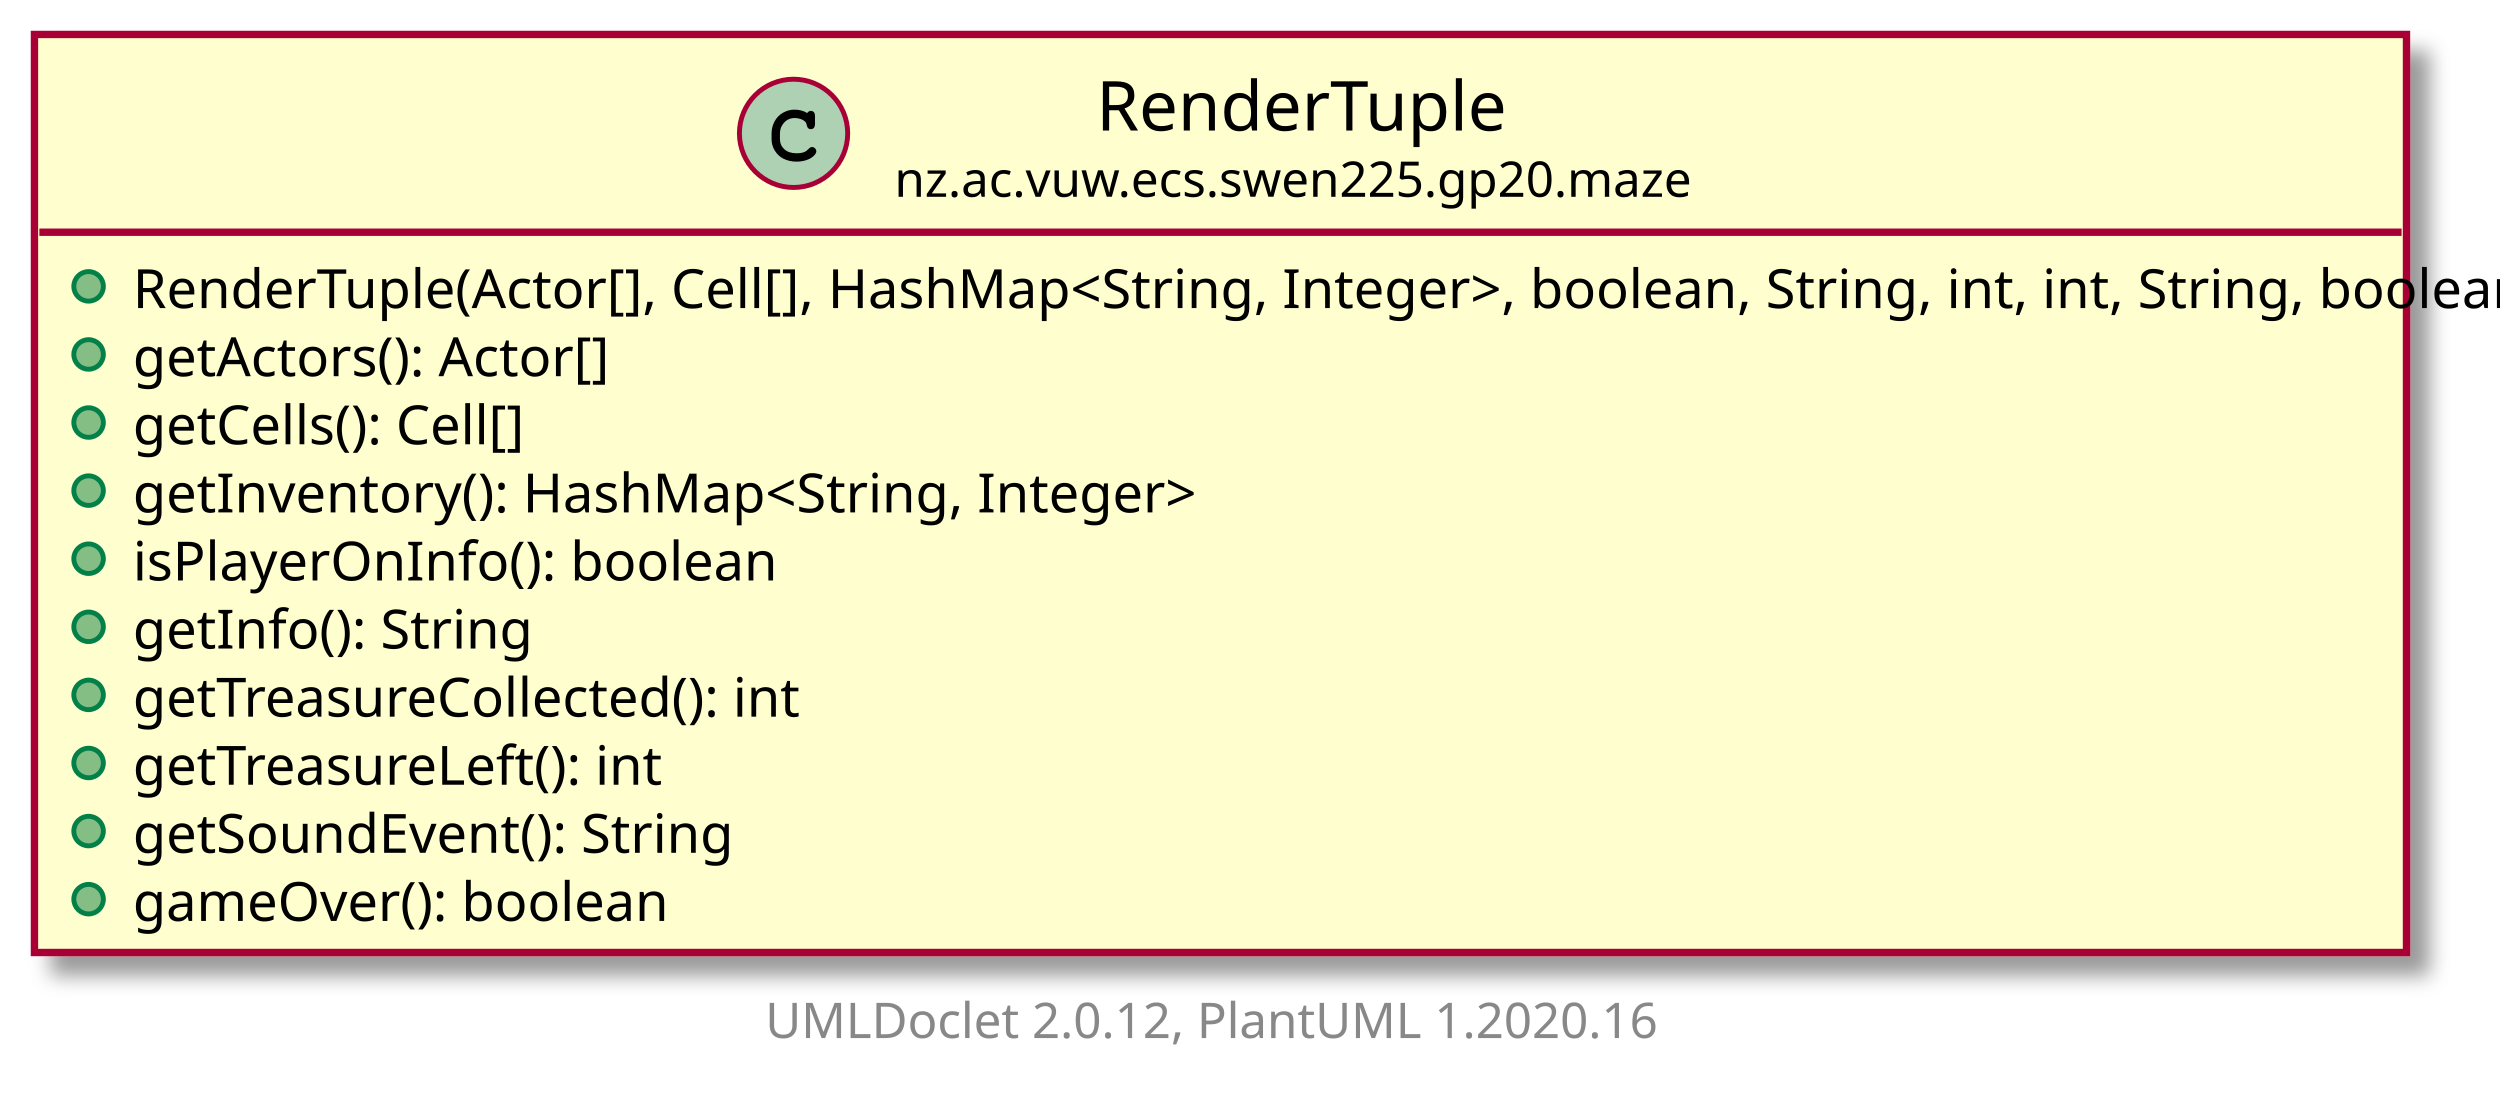
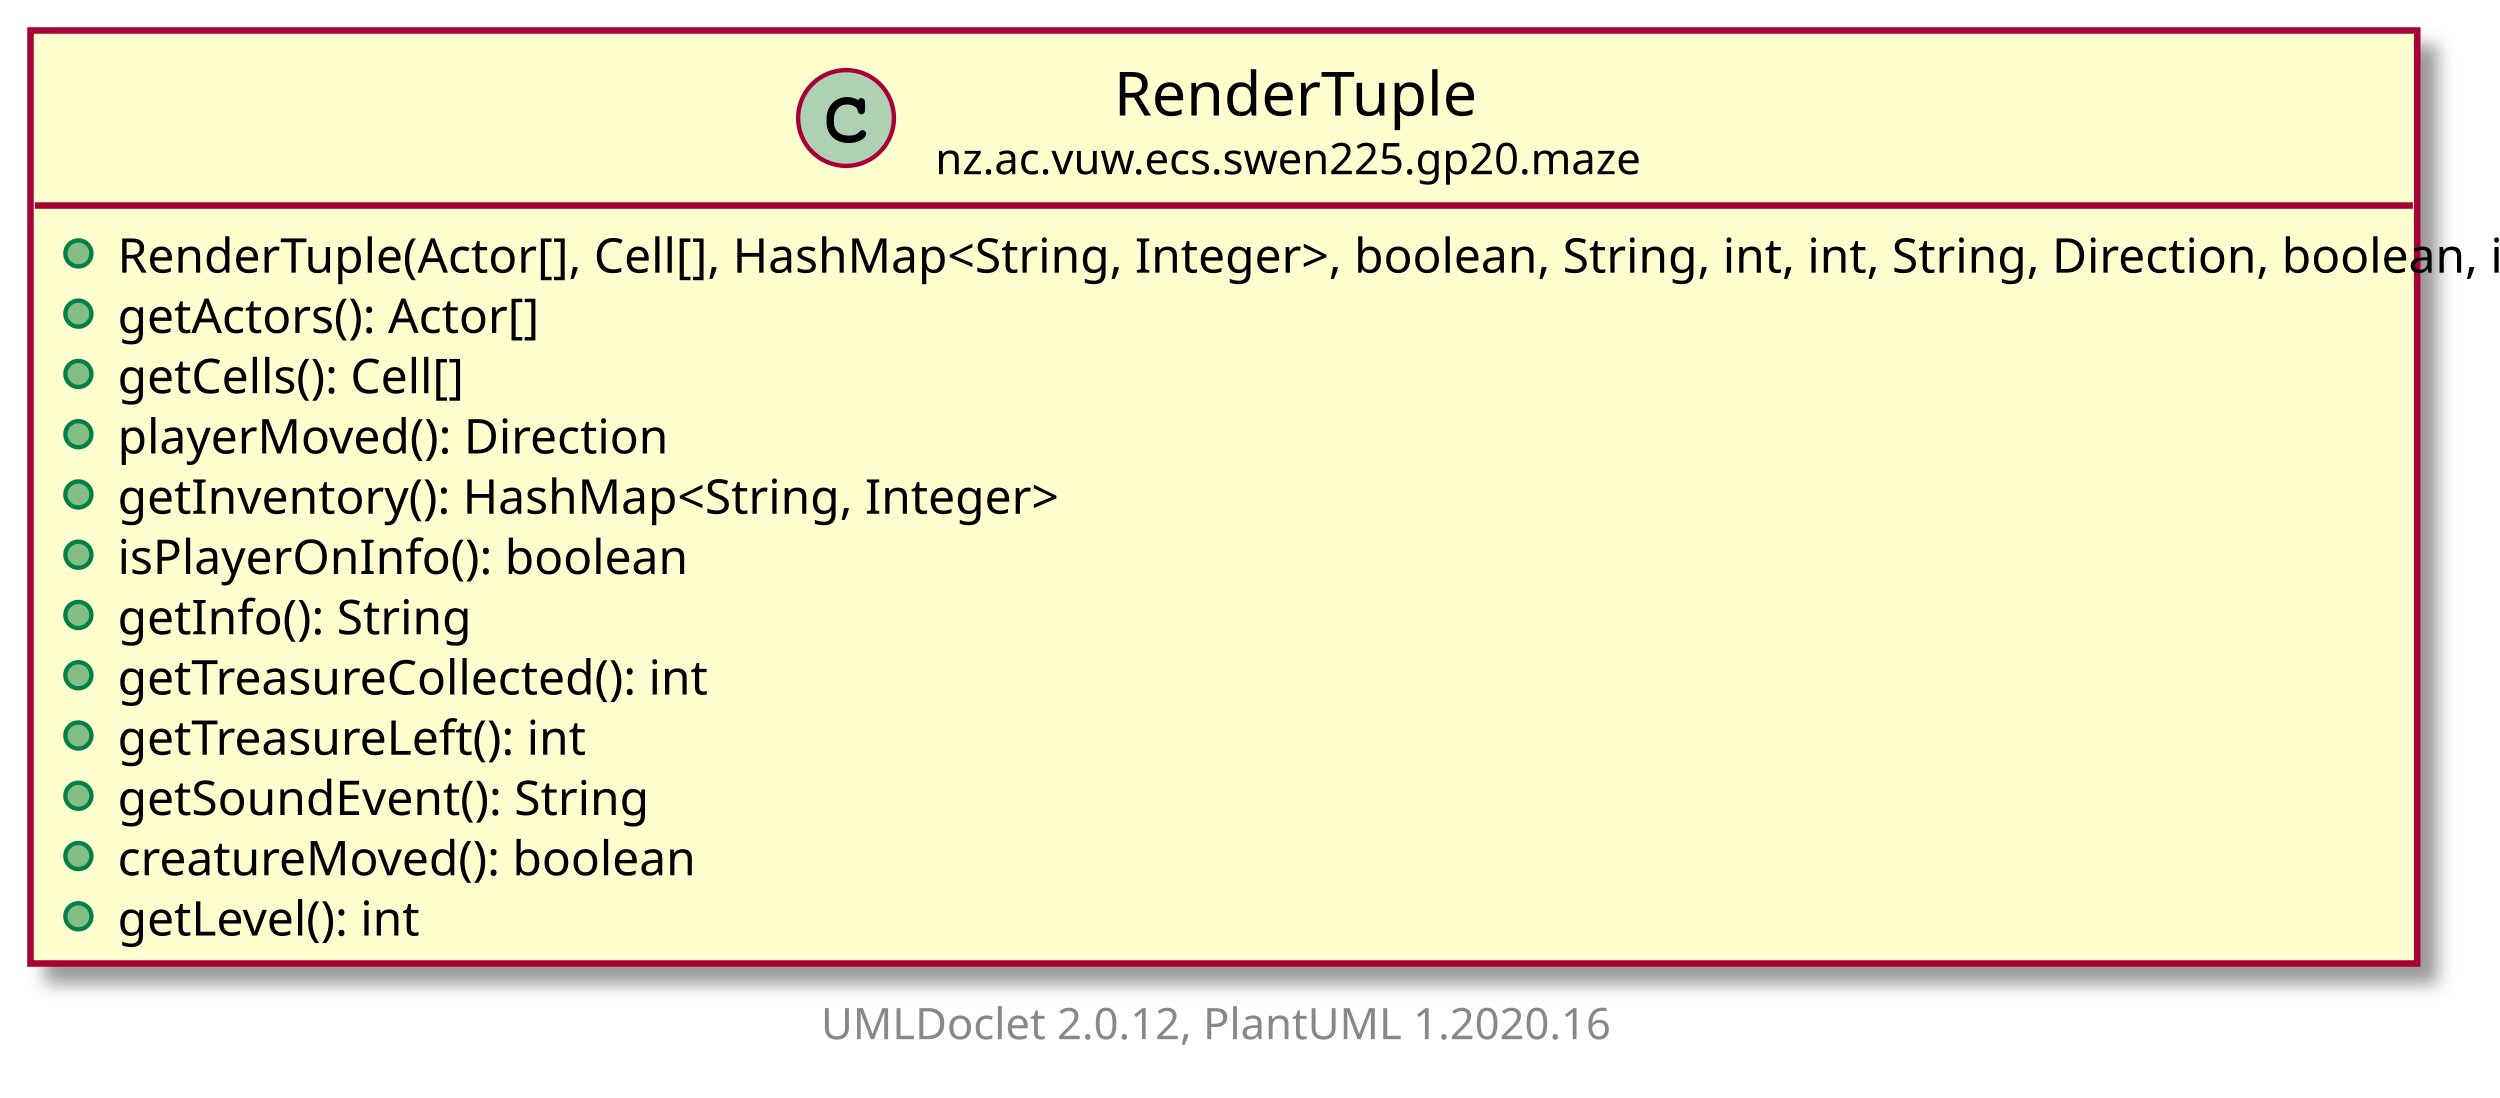
- <svg xmlns="http://www.w3.org/2000/svg" xmlns:xlink="http://www.w3.org/1999/xlink" contentScriptType="application/ecmascript" contentStyleType="text/css" height="224px" preserveAspectRatio="none" style="width:508px;height:224px;" version="1.1" viewBox="0 0 508 224" width="508px" zoomAndPan="magnify">
+ <svg xmlns="http://www.w3.org/2000/svg" xmlns:xlink="http://www.w3.org/1999/xlink" contentScriptType="application/ecmascript" contentStyleType="text/css" height="252px" preserveAspectRatio="none" style="width:574px;height:252px;" version="1.1" viewBox="0 0 574 252" width="574px" zoomAndPan="magnify">
  <defs>
-     <filter height="300%" id="f1qvhrm3ztgbp3" width="300%" x="-1" y="-1">
+     <filter height="300%" id="f1ejvwegio7nb5" width="300%" x="-1" y="-1">
      <feGaussianBlur result="blurOut" stdDeviation="2.0" />
      <feColorMatrix in="blurOut" result="blurOut2" type="matrix" values="0 0 0 0 0 0 0 0 0 0 0 0 0 0 0 0 0 0 .4 0" />
      <feOffset dx="4.0" dy="4.0" in="blurOut2" result="blurOut3" />
      <feBlend in="SourceGraphic" in2="blurOut3" mode="normal" />
    </filter>
  </defs>
  <g>
    <a href="RenderTuple.html" target="_top" title="RenderTuple.html" xlink:actuate="onRequest" xlink:href="RenderTuple.html" xlink:show="new" xlink:title="RenderTuple.html" xlink:type="simple">
-       <rect codeLine="5" fill="#FEFECE" filter="url(#f1qvhrm3ztgbp3)" height="186.547" id="nz.ac.vuw.ecs.swen225.gp20.maze.RenderTuple" style="stroke: #A80036; stroke-width: 1.5;" width="482" x="7" y="7" />
-       <ellipse cx="161.25" cy="27.094" fill="#ADD1B2" rx="11" ry="11" style="stroke: #A80036; stroke-width: 1.0;" />
-       <path d="M164.016,22.969 Q164.172,22.75 164.359,22.641 Q164.547,22.531 164.766,22.531 Q165.141,22.531 165.375,22.797 Q165.609,23.047 165.609,23.656 L165.609,25.109 Q165.609,25.719 165.375,25.984 Q165.141,26.25 164.766,26.25 Q164.422,26.25 164.219,26.047 Q164.016,25.859 163.906,25.344 Q163.859,24.984 163.672,24.797 Q163.344,24.422 162.734,24.203 Q162.125,23.984 161.5,23.984 Q160.734,23.984 160.094,24.312 Q159.469,24.641 158.969,25.391 Q158.484,26.141 158.484,27.172 L158.484,28.266 Q158.484,29.5 159.375,30.328 Q160.266,31.141 161.859,31.141 Q162.797,31.141 163.453,30.891 Q163.844,30.734 164.266,30.297 Q164.531,30.031 164.672,29.953 Q164.828,29.875 165.031,29.875 Q165.359,29.875 165.609,30.141 Q165.875,30.391 165.875,30.734 Q165.875,31.078 165.531,31.484 Q165.031,32.062 164.234,32.391 Q163.156,32.844 161.859,32.844 Q160.344,32.844 159.141,32.219 Q158.156,31.719 157.469,30.656 Q156.781,29.578 156.781,28.297 L156.781,27.141 Q156.781,25.812 157.391,24.672 Q158.016,23.516 159.109,22.906 Q160.203,22.281 161.438,22.281 Q162.172,22.281 162.812,22.453 Q163.469,22.609 164.016,22.969 Z " />
-       <text fill="#000000" font-family="sans-serif" font-size="14" lengthAdjust="spacingAndGlyphs" textLength="83" x="222.75" y="26.533">RenderTuple</text>
-       <text fill="#000000" font-family="sans-serif" font-size="10" lengthAdjust="spacingAndGlyphs" textLength="165" x="181.75" y="39.99">nz.ac.vuw.ecs.swen225.gp20.maze</text>
-       <line style="stroke: #A80036; stroke-width: 1.5;" x1="8" x2="488" y1="47.188" y2="47.188" />
+       <rect codeLine="5" fill="#FEFECE" filter="url(#f1ejvwegio7nb5)" height="214.219" id="nz.ac.vuw.ecs.swen225.gp20.maze.RenderTuple" style="stroke: #A80036; stroke-width: 1.5;" width="548" x="7" y="7" />
+       <ellipse cx="194.25" cy="27.094" fill="#ADD1B2" rx="11" ry="11" style="stroke: #A80036; stroke-width: 1.0;" />
+       <path d="M197.016,22.969 Q197.172,22.75 197.359,22.641 Q197.547,22.531 197.766,22.531 Q198.141,22.531 198.375,22.797 Q198.609,23.047 198.609,23.656 L198.609,25.109 Q198.609,25.719 198.375,25.984 Q198.141,26.25 197.766,26.25 Q197.422,26.25 197.219,26.047 Q197.016,25.859 196.906,25.344 Q196.859,24.984 196.672,24.797 Q196.344,24.422 195.734,24.203 Q195.125,23.984 194.5,23.984 Q193.734,23.984 193.094,24.312 Q192.469,24.641 191.969,25.391 Q191.484,26.141 191.484,27.172 L191.484,28.266 Q191.484,29.5 192.375,30.328 Q193.266,31.141 194.859,31.141 Q195.797,31.141 196.453,30.891 Q196.844,30.734 197.266,30.297 Q197.531,30.031 197.672,29.953 Q197.828,29.875 198.031,29.875 Q198.359,29.875 198.609,30.141 Q198.875,30.391 198.875,30.734 Q198.875,31.078 198.531,31.484 Q198.031,32.062 197.234,32.391 Q196.156,32.844 194.859,32.844 Q193.344,32.844 192.141,32.219 Q191.156,31.719 190.469,30.656 Q189.781,29.578 189.781,28.297 L189.781,27.141 Q189.781,25.812 190.391,24.672 Q191.016,23.516 192.109,22.906 Q193.203,22.281 194.438,22.281 Q195.172,22.281 195.812,22.453 Q196.469,22.609 197.016,22.969 Z " />
+       <text fill="#000000" font-family="sans-serif" font-size="14" lengthAdjust="spacingAndGlyphs" textLength="83" x="255.75" y="26.533">RenderTuple</text>
+       <text fill="#000000" font-family="sans-serif" font-size="10" lengthAdjust="spacingAndGlyphs" textLength="165" x="214.75" y="39.99">nz.ac.vuw.ecs.swen225.gp20.maze</text>
+       <line style="stroke: #A80036; stroke-width: 1.5;" x1="8" x2="554" y1="47.188" y2="47.188" />
      <ellipse cx="18" cy="58.188" fill="#84BE84" rx="3" ry="3" style="stroke: #038048; stroke-width: 1.0;" />
-       <text fill="#000000" font-family="sans-serif" font-size="11" lengthAdjust="spacingAndGlyphs" textLength="456" x="27" y="62.606">RenderTuple(Actor[], Cell[], HashMap&lt;String, Integer&gt;, boolean, String, int, int, String, boolean)</text>
+       <text fill="#000000" font-family="sans-serif" font-size="11" lengthAdjust="spacingAndGlyphs" textLength="522" x="27" y="62.606">RenderTuple(Actor[], Cell[], HashMap&lt;String, Integer&gt;, boolean, String, int, int, String, Direction, boolean, int)</text>
      <ellipse cx="18" cy="72.023" fill="#84BE84" rx="3" ry="3" style="stroke: #038048; stroke-width: 1.0;" />
      <text fill="#000000" font-family="sans-serif" font-size="11" lengthAdjust="spacingAndGlyphs" textLength="93" x="27" y="76.442">getActors(): Actor[]</text>
      <ellipse cx="18" cy="85.859" fill="#84BE84" rx="3" ry="3" style="stroke: #038048; stroke-width: 1.0;" />
      <text fill="#000000" font-family="sans-serif" font-size="11" lengthAdjust="spacingAndGlyphs" textLength="77" x="27" y="90.278">getCells(): Cell[]</text>
      <ellipse cx="18" cy="99.695" fill="#84BE84" rx="3" ry="3" style="stroke: #038048; stroke-width: 1.0;" />
-       <text fill="#000000" font-family="sans-serif" font-size="11" lengthAdjust="spacingAndGlyphs" textLength="202" x="27" y="104.114">getInventory(): HashMap&lt;String, Integer&gt;</text>
+       <text fill="#000000" font-family="sans-serif" font-size="11" lengthAdjust="spacingAndGlyphs" textLength="120" x="27" y="104.114">playerMoved(): Direction</text>
      <ellipse cx="18" cy="113.531" fill="#84BE84" rx="3" ry="3" style="stroke: #038048; stroke-width: 1.0;" />
-       <text fill="#000000" font-family="sans-serif" font-size="11" lengthAdjust="spacingAndGlyphs" textLength="124" x="27" y="117.95">isPlayerOnInfo(): boolean</text>
+       <text fill="#000000" font-family="sans-serif" font-size="11" lengthAdjust="spacingAndGlyphs" textLength="202" x="27" y="117.95">getInventory(): HashMap&lt;String, Integer&gt;</text>
      <ellipse cx="18" cy="127.367" fill="#84BE84" rx="3" ry="3" style="stroke: #038048; stroke-width: 1.0;" />
-       <text fill="#000000" font-family="sans-serif" font-size="11" lengthAdjust="spacingAndGlyphs" textLength="75" x="27" y="131.786">getInfo(): String</text>
+       <text fill="#000000" font-family="sans-serif" font-size="11" lengthAdjust="spacingAndGlyphs" textLength="124" x="27" y="131.786">isPlayerOnInfo(): boolean</text>
      <ellipse cx="18" cy="141.203" fill="#84BE84" rx="3" ry="3" style="stroke: #038048; stroke-width: 1.0;" />
-       <text fill="#000000" font-family="sans-serif" font-size="11" lengthAdjust="spacingAndGlyphs" textLength="130" x="27" y="145.622">getTreasureCollected(): int</text>
+       <text fill="#000000" font-family="sans-serif" font-size="11" lengthAdjust="spacingAndGlyphs" textLength="75" x="27" y="145.622">getInfo(): String</text>
      <ellipse cx="18" cy="155.039" fill="#84BE84" rx="3" ry="3" style="stroke: #038048; stroke-width: 1.0;" />
-       <text fill="#000000" font-family="sans-serif" font-size="11" lengthAdjust="spacingAndGlyphs" textLength="103" x="27" y="159.458">getTreasureLeft(): int</text>
+       <text fill="#000000" font-family="sans-serif" font-size="11" lengthAdjust="spacingAndGlyphs" textLength="130" x="27" y="159.458">getTreasureCollected(): int</text>
      <ellipse cx="18" cy="168.875" fill="#84BE84" rx="3" ry="3" style="stroke: #038048; stroke-width: 1.0;" />
-       <text fill="#000000" font-family="sans-serif" font-size="11" lengthAdjust="spacingAndGlyphs" textLength="116" x="27" y="173.294">getSoundEvent(): String</text>
+       <text fill="#000000" font-family="sans-serif" font-size="11" lengthAdjust="spacingAndGlyphs" textLength="103" x="27" y="173.294">getTreasureLeft(): int</text>
      <ellipse cx="18" cy="182.711" fill="#84BE84" rx="3" ry="3" style="stroke: #038048; stroke-width: 1.0;" />
-       <text fill="#000000" font-family="sans-serif" font-size="11" lengthAdjust="spacingAndGlyphs" textLength="104" x="27" y="187.13">gameOver(): boolean</text>
+       <text fill="#000000" font-family="sans-serif" font-size="11" lengthAdjust="spacingAndGlyphs" textLength="116" x="27" y="187.13">getSoundEvent(): String</text>
+       <ellipse cx="18" cy="196.547" fill="#84BE84" rx="3" ry="3" style="stroke: #038048; stroke-width: 1.0;" />
+       <text fill="#000000" font-family="sans-serif" font-size="11" lengthAdjust="spacingAndGlyphs" textLength="126" x="27" y="200.966">creatureMoved(): boolean</text>
+       <ellipse cx="18" cy="210.383" fill="#84BE84" rx="3" ry="3" style="stroke: #038048; stroke-width: 1.0;" />
+       <text fill="#000000" font-family="sans-serif" font-size="11" lengthAdjust="spacingAndGlyphs" textLength="66" x="27" y="214.802">getLevel(): int</text>
    </a>
-     <text fill="#888888" font-family="sans-serif" font-size="10" lengthAdjust="spacingAndGlyphs" textLength="185" x="155.5" y="210.928">UMLDoclet 2.0.12, PlantUML 1.2020.16</text>
+     <text fill="#888888" font-family="sans-serif" font-size="10" lengthAdjust="spacingAndGlyphs" textLength="185" x="188.5" y="238.6">UMLDoclet 2.0.12, PlantUML 1.2020.16</text>
  </g>
</svg>
